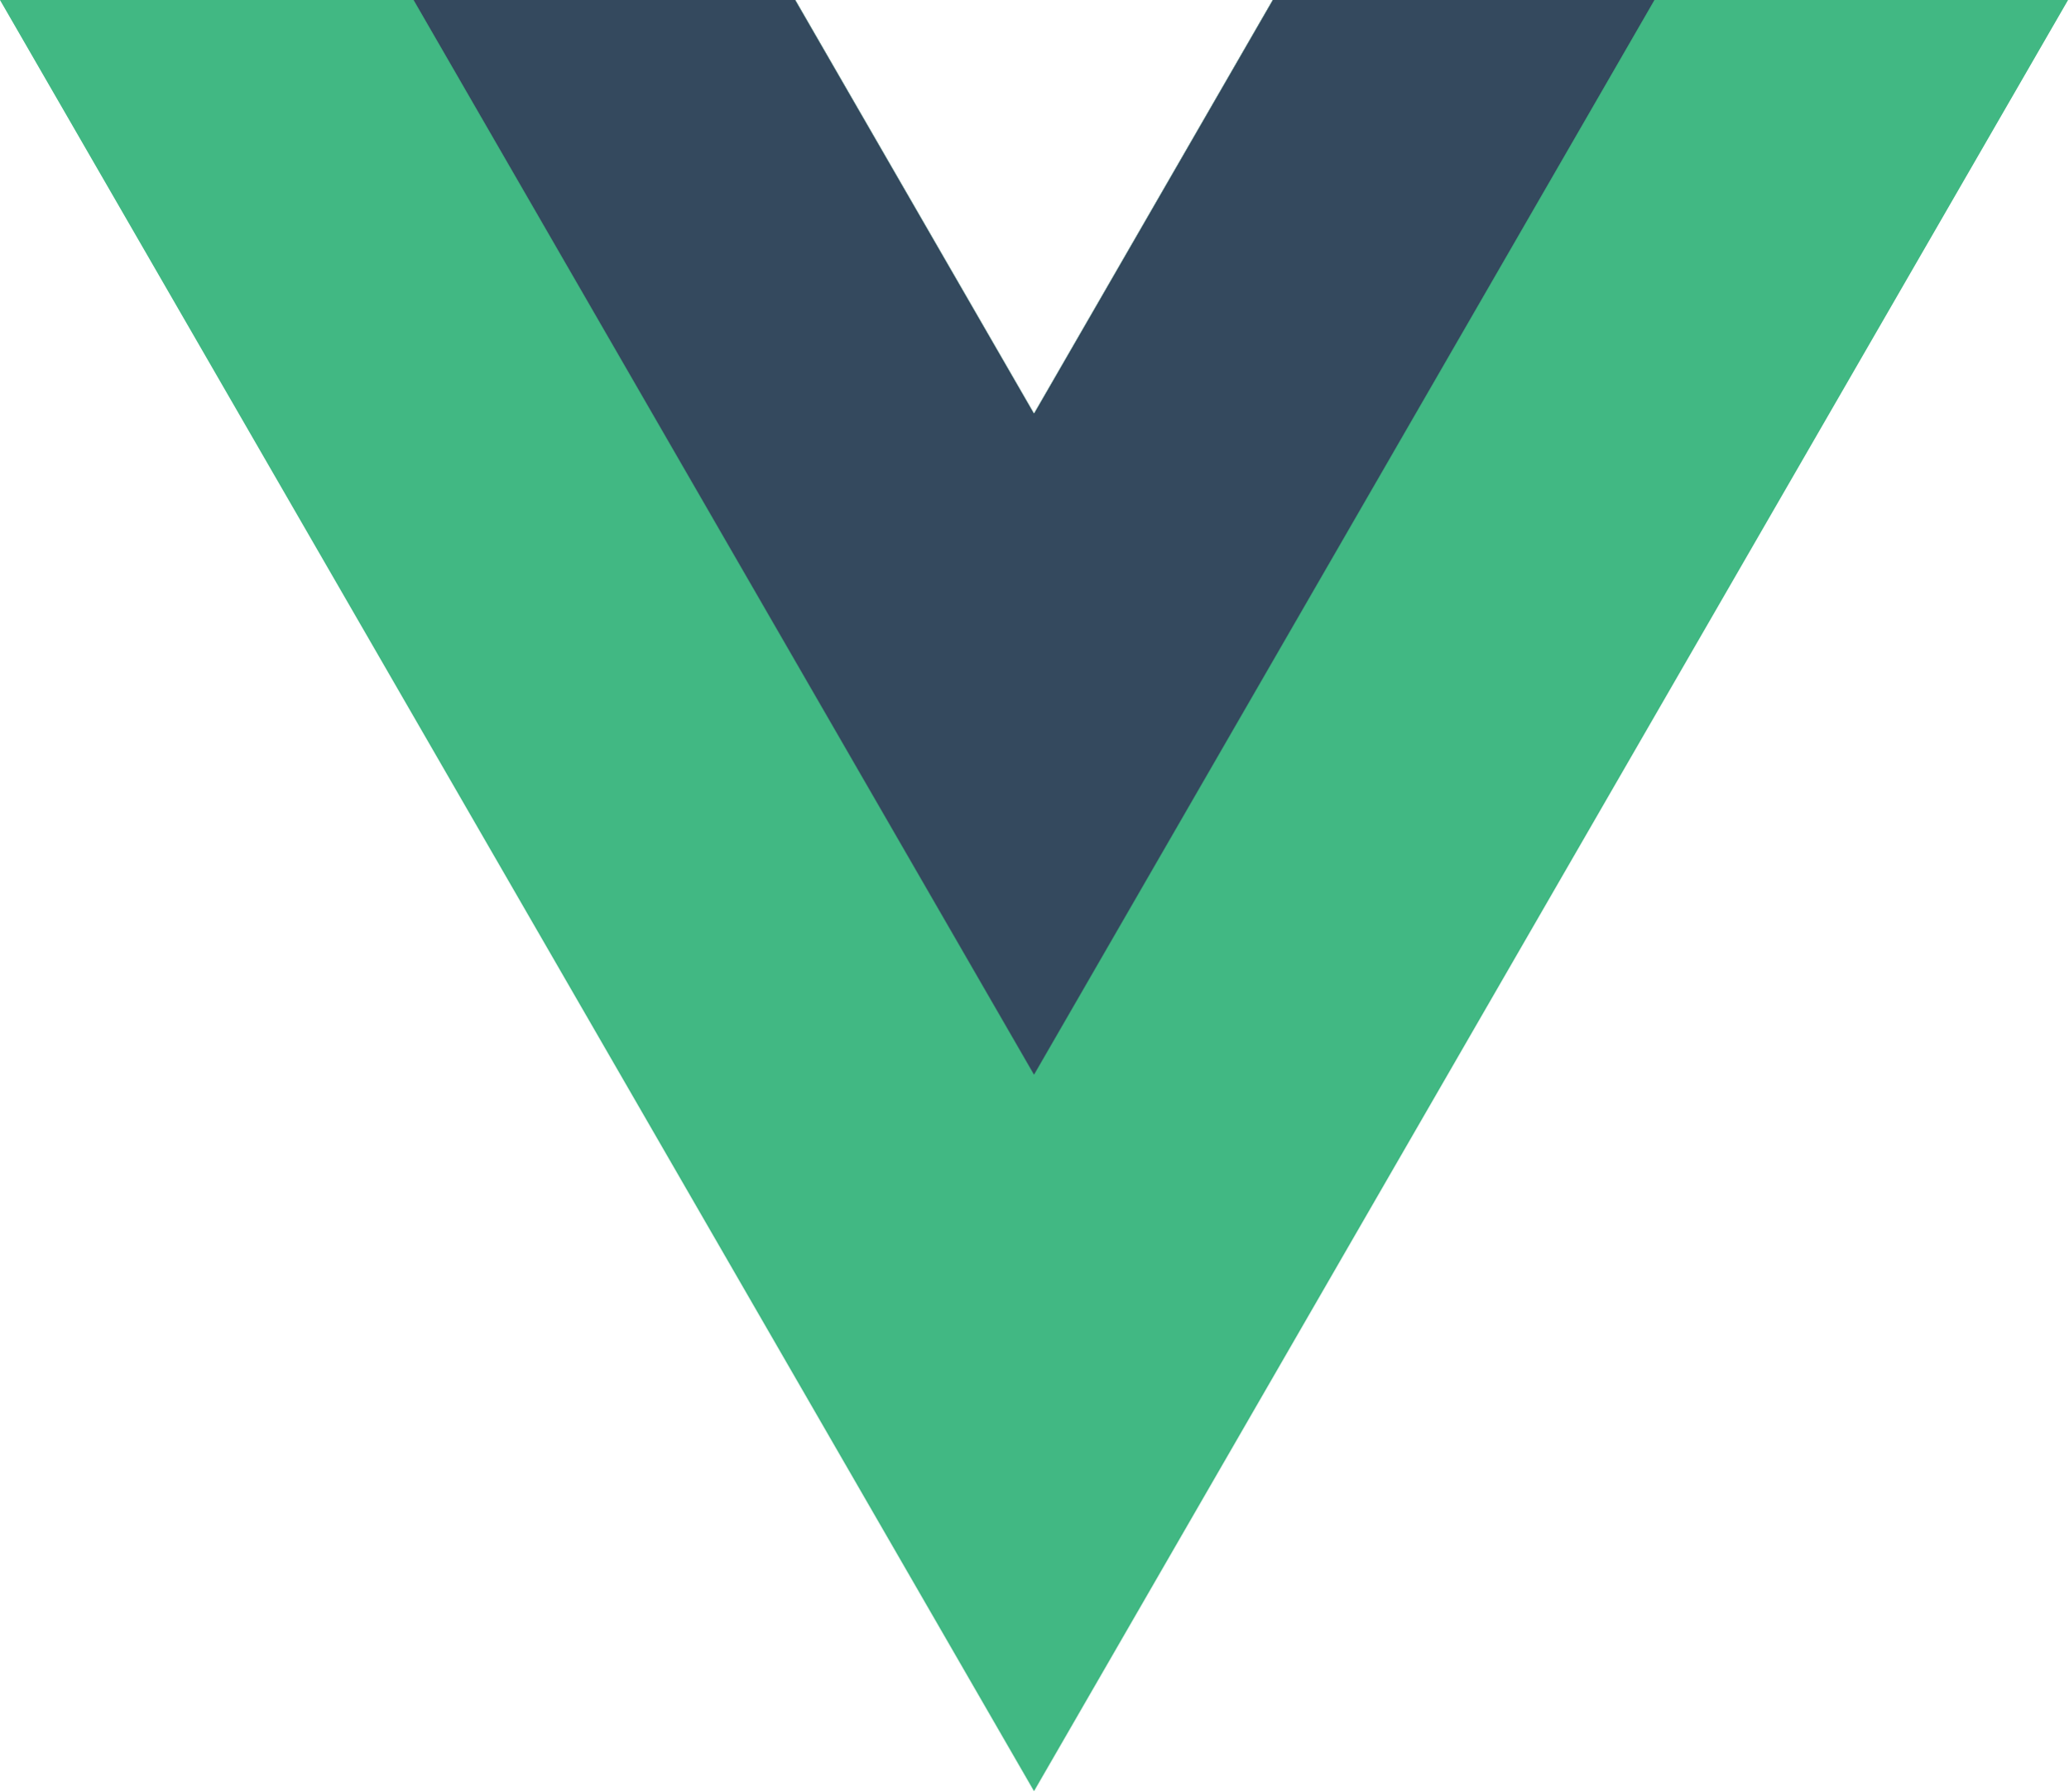
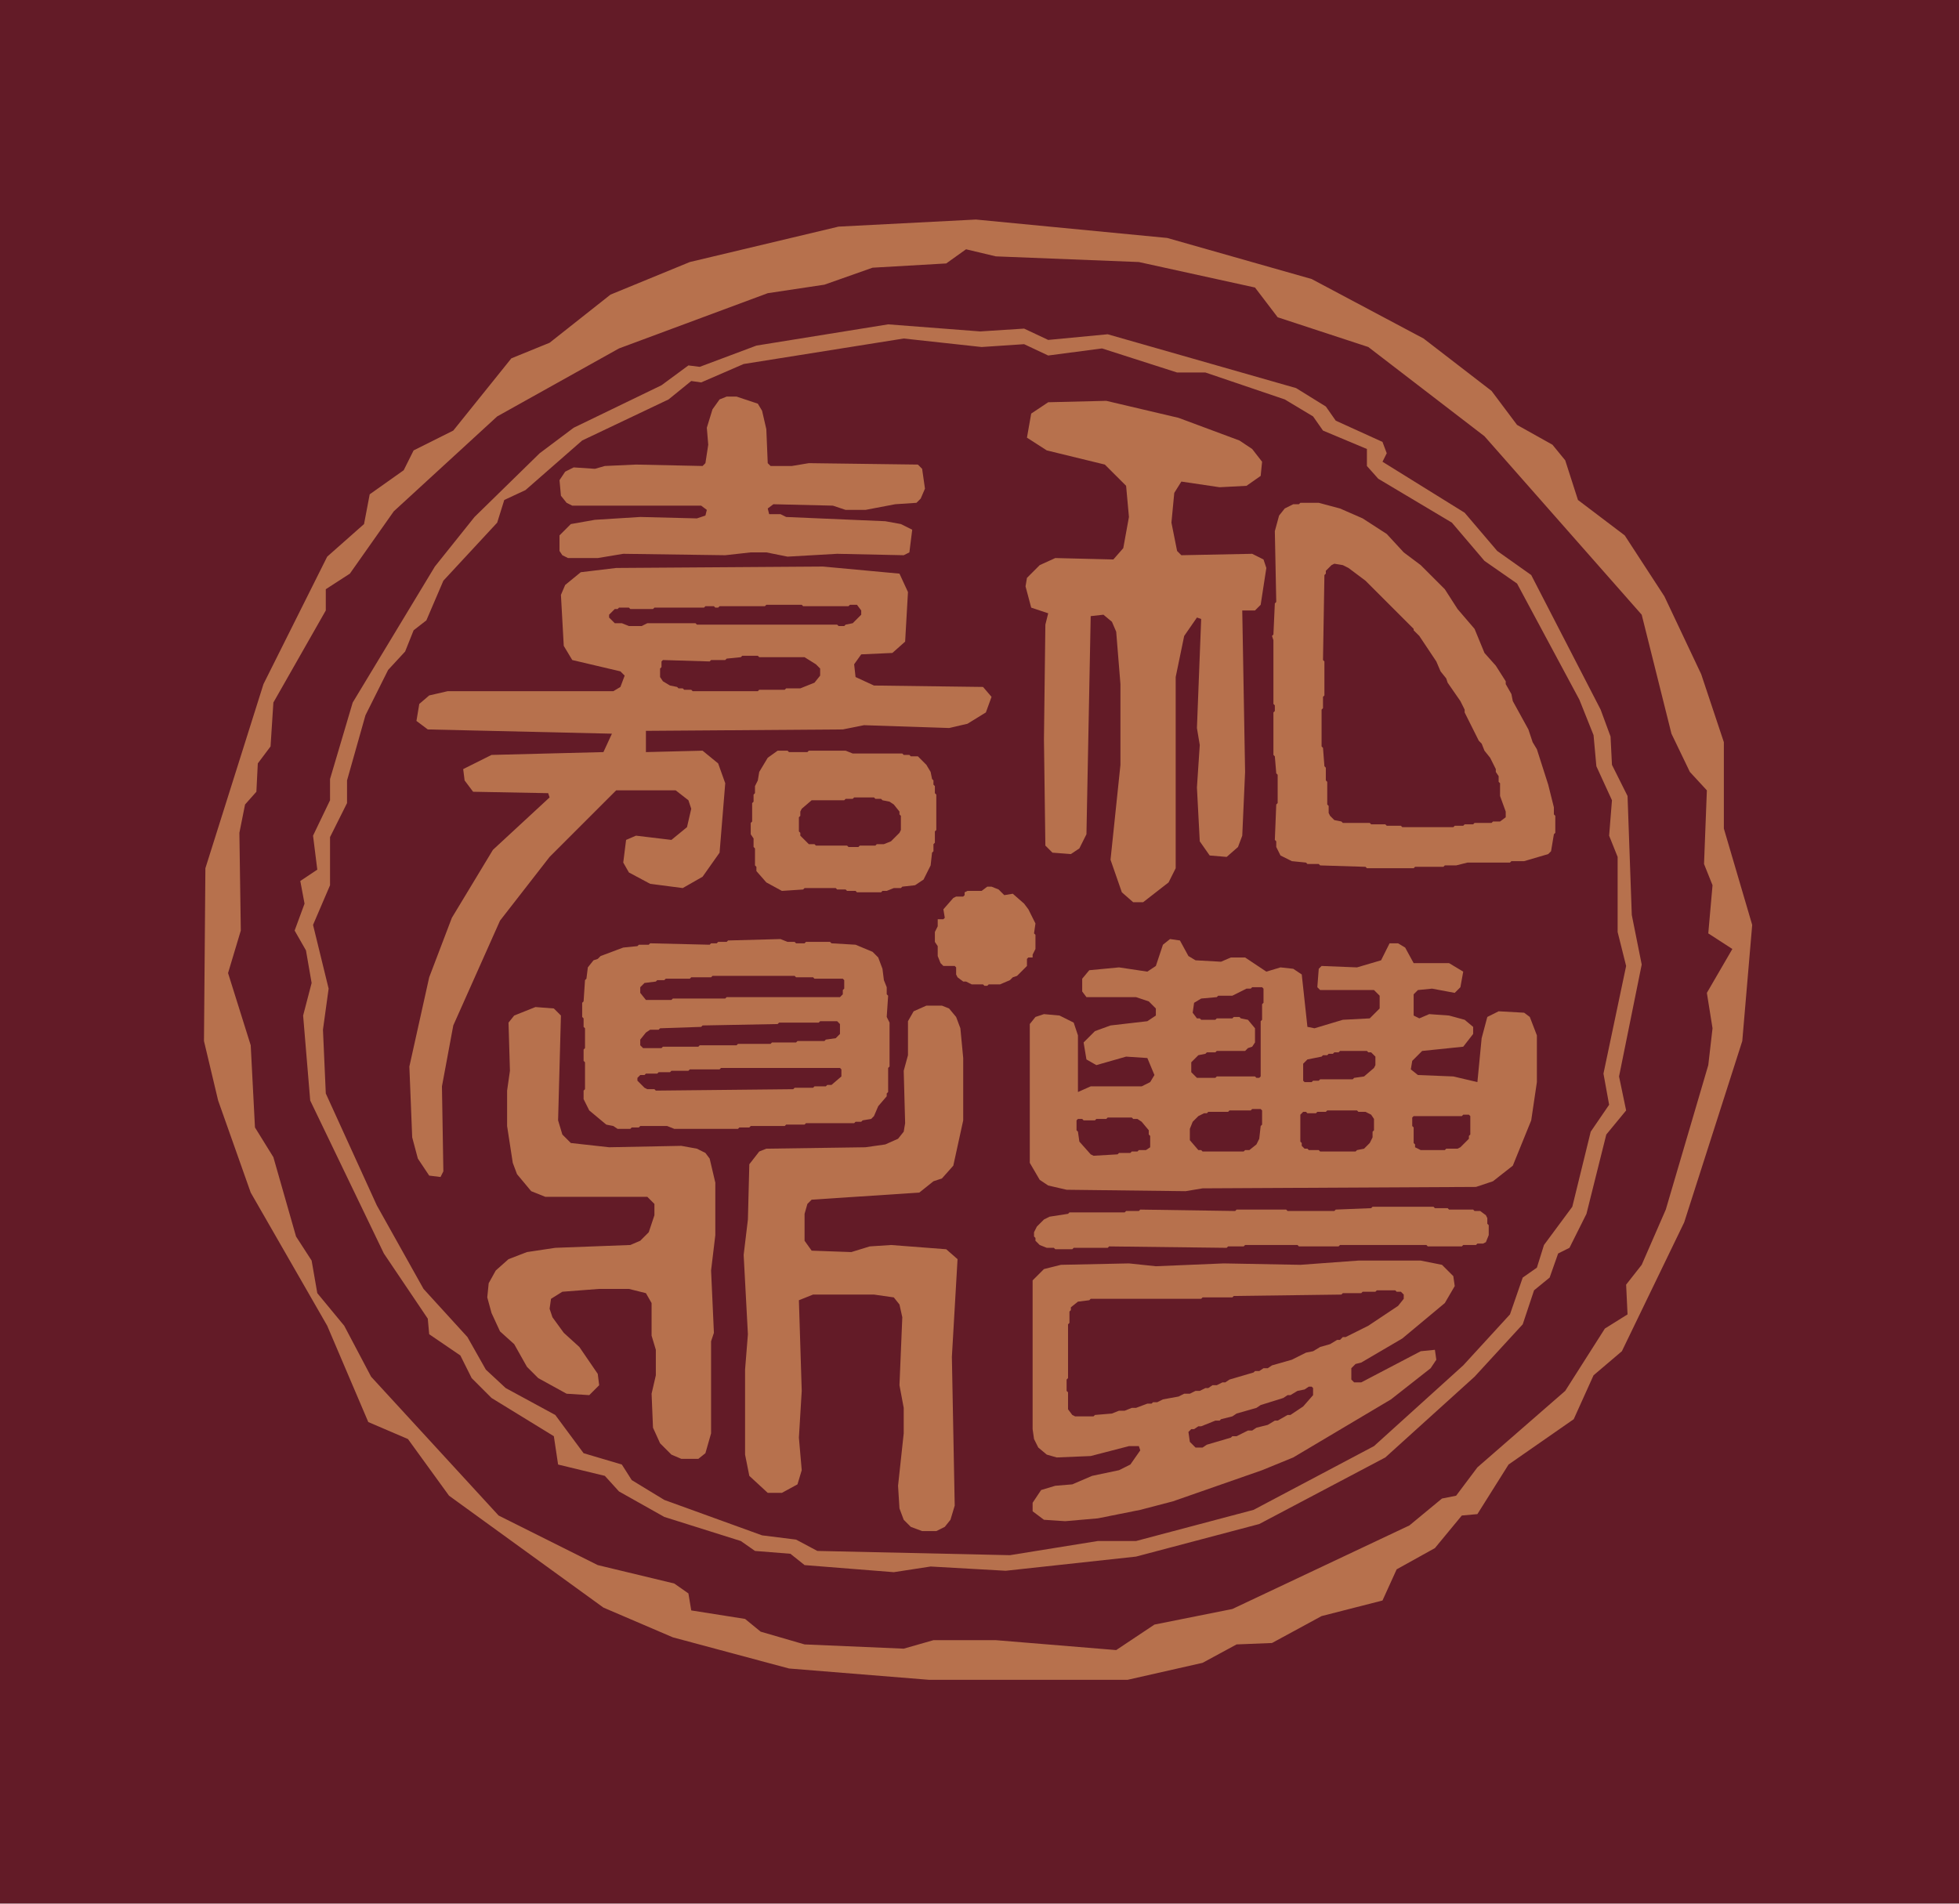
- <svg xmlns="http://www.w3.org/2000/svg" viewBox="0 0 261.76 226.69">
-   <path d="M161.096.001l-30.225 52.351L100.647.001H-.005l130.877 226.688L261.749.001z" fill="#41b883" />
-   <path d="M161.096.001l-30.225 52.351L100.647.001H52.346l78.526 136.01L209.398.001z" fill="#34495e" />
+ <svg xmlns="http://www.w3.org/2000/svg" width="1383" height="1344" viewBox="0 0 1383 1344">
+   <rect width="100%" height="100%" fill="#631b27" />
+   <path d="M 1026 901 L 1018 893 L 1003 890 L 959 890 L 918 893 L 864 892 L 816 894 L 797 892 L 749 893 L 737 896 L 729 904 L 729 1009 L 730 1016 L 733 1022 L 739 1027 L 746 1029 L 770 1028 L 797 1021 L 804 1021 L 805 1024 L 798 1034 L 790 1038 L 771 1042 L 757 1048 L 745 1049 L 735 1052 L 729 1061 L 729 1067 L 737 1073 L 752 1074 L 775 1072 L 805 1066 L 828 1060 L 891 1038 L 913 1029 L 982 988 L 1010 966 L 1014 960 L 1013 953 L 1003 954 L 961 976 L 956 976 L 954 974 L 954 966 L 957 963 L 961 962 L 990 945 L 1020 920 L 1027 908 Z M 927 980 L 927 985 L 920 993 L 911 999 L 909 999 L 902 1003 L 900 1003 L 895 1006 L 887 1008 L 884 1010 L 881 1010 L 873 1014 L 870 1014 L 869 1015 L 852 1020 L 849 1022 L 844 1022 L 840 1018 L 839 1011 L 841 1009 L 843 1009 L 846 1007 L 848 1007 L 858 1003 L 861 1003 L 862 1002 L 870 1000 L 873 998 L 887 994 L 890 992 L 906 987 L 909 985 L 911 985 L 916 982 L 921 981 L 924 979 L 926 979 Z M 991 914 L 991 917 L 987 922 L 966 936 L 950 944 L 948 944 L 946 946 L 944 946 L 939 949 L 932 951 L 927 954 L 922 955 L 912 960 L 898 964 L 895 966 L 892 966 L 889 968 L 886 968 L 885 969 L 868 974 L 865 976 L 863 976 L 859 978 L 856 978 L 853 980 L 851 980 L 847 982 L 844 982 L 840 984 L 836 984 L 832 986 L 821 988 L 817 990 L 814 990 L 813 991 L 810 991 L 802 994 L 799 994 L 794 996 L 790 996 L 785 998 L 773 999 L 772 1000 L 759 1000 L 757 999 L 754 995 L 754 983 L 753 982 L 753 974 L 754 973 L 754 935 L 755 934 L 755 926 L 756 925 L 756 923 L 761 919 L 769 918 L 770 917 L 848 917 L 849 916 L 870 916 L 871 915 L 947 914 L 948 913 L 961 913 L 962 912 L 971 912 L 972 911 L 985 911 L 986 912 L 989 912 Z M 1051 865 L 1050 864 L 1050 860 L 1049 858 L 1045 855 L 1041 855 L 1040 854 L 1023 854 L 1022 853 L 1013 853 L 1012 852 L 969 852 L 968 853 L 943 854 L 942 855 L 909 855 L 908 854 L 873 854 L 872 855 L 805 854 L 804 855 L 795 855 L 794 856 L 755 856 L 754 857 L 741 859 L 737 861 L 732 866 L 730 870 L 730 873 L 731 874 L 731 876 L 734 879 L 739 881 L 744 881 L 745 882 L 757 882 L 758 881 L 782 881 L 783 880 L 866 881 L 867 880 L 878 880 L 879 879 L 916 879 L 917 880 L 945 880 L 946 879 L 1007 879 L 1008 880 L 1032 880 L 1033 879 L 1042 879 L 1043 878 L 1047 878 L 1049 877 L 1051 872 Z M 363 717 L 359 722 L 360 756 L 358 770 L 358 795 L 362 821 L 365 829 L 375 841 L 385 845 L 457 845 L 462 850 L 462 858 L 458 870 L 452 876 L 445 879 L 392 881 L 372 884 L 359 889 L 350 897 L 345 906 L 344 916 L 347 927 L 353 940 L 363 949 L 372 965 L 380 973 L 400 984 L 416 985 L 423 978 L 422 970 L 409 951 L 398 941 L 390 930 L 388 924 L 389 917 L 397 912 L 423 910 L 444 910 L 456 913 L 460 920 L 460 943 L 463 953 L 463 971 L 460 984 L 461 1008 L 466 1019 L 474 1027 L 481 1030 L 493 1030 L 498 1026 L 502 1012 L 502 947 L 504 941 L 502 897 L 505 872 L 505 835 L 501 818 L 498 814 L 492 811 L 481 809 L 430 810 L 403 807 L 397 801 L 394 791 L 396 717 L 391 712 L 378 711 Z M 654 710 L 645 714 L 641 721 L 641 745 L 638 756 L 639 793 L 638 799 L 634 804 L 625 808 L 611 810 L 541 811 L 536 813 L 529 822 L 528 861 L 525 886 L 528 942 L 526 967 L 526 1027 L 529 1042 L 542 1054 L 552 1054 L 563 1048 L 566 1038 L 564 1015 L 566 982 L 564 918 L 574 914 L 617 914 L 631 916 L 635 921 L 637 930 L 635 978 L 638 994 L 638 1012 L 634 1049 L 635 1065 L 638 1073 L 643 1078 L 651 1081 L 661 1081 L 667 1078 L 671 1073 L 674 1063 L 672 958 L 676 889 L 668 882 L 629 879 L 614 880 L 601 884 L 573 883 L 568 876 L 568 857 L 570 850 L 573 847 L 649 842 L 659 834 L 665 832 L 673 823 L 680 791 L 680 747 L 678 726 L 675 718 L 670 712 L 665 710 Z M 727 723 L 727 821 L 734 833 L 740 837 L 753 840 L 837 841 L 849 839 L 1042 838 L 1054 834 L 1068 823 L 1081 791 L 1085 764 L 1085 731 L 1080 718 L 1076 715 L 1058 714 L 1050 718 L 1046 733 L 1043 764 L 1026 760 L 1001 759 L 996 755 L 997 749 L 1004 742 L 1033 739 L 1040 730 L 1040 725 L 1034 720 L 1023 717 L 1009 716 L 1002 719 L 998 717 L 998 702 L 1001 699 L 1011 698 L 1027 701 L 1031 697 L 1033 686 L 1023 680 L 998 680 L 992 669 L 987 666 L 981 666 L 975 678 L 958 683 L 933 682 L 931 684 L 930 697 L 932 699 L 970 699 L 974 703 L 974 712 L 967 719 L 948 720 L 928 726 L 923 725 L 919 688 L 913 684 L 904 683 L 894 686 L 879 676 L 869 676 L 862 679 L 844 678 L 839 675 L 833 664 L 826 663 L 821 667 L 816 682 L 810 686 L 790 683 L 769 685 L 764 691 L 764 700 L 767 704 L 802 704 L 811 707 L 816 712 L 816 717 L 810 721 L 784 724 L 773 728 L 765 736 L 767 748 L 774 752 L 795 746 L 810 747 L 815 759 L 812 764 L 806 767 L 770 767 L 761 771 L 761 731 L 758 722 L 748 717 L 737 716 L 731 718 Z M 760 791 L 761 790 L 764 790 L 765 791 L 773 791 L 774 790 L 781 790 L 782 789 L 799 789 L 800 790 L 803 790 L 806 792 L 811 798 L 811 801 L 812 802 L 812 810 L 809 812 L 804 812 L 803 813 L 799 813 L 798 814 L 790 814 L 789 815 L 772 816 L 770 815 L 762 806 L 761 799 L 760 798 Z M 1038 788 L 1038 801 L 1037 802 L 1037 804 L 1031 810 L 1029 811 L 1021 811 L 1020 812 L 1003 812 L 999 810 L 999 808 L 998 807 L 998 796 L 997 795 L 997 789 L 998 788 L 1032 788 L 1033 787 L 1037 787 Z M 918 787 L 920 785 L 922 785 L 923 786 L 929 786 L 930 785 L 936 785 L 937 784 L 958 784 L 959 785 L 964 785 L 968 787 L 970 790 L 970 798 L 969 799 L 969 803 L 967 807 L 963 811 L 958 812 L 957 813 L 932 813 L 931 812 L 924 812 L 923 811 L 921 811 L 919 809 L 919 807 L 918 806 Z M 891 784 L 891 794 L 890 795 L 889 804 L 887 808 L 882 812 L 879 812 L 878 813 L 849 813 L 848 812 L 846 812 L 840 805 L 840 797 L 842 792 L 846 788 L 850 786 L 852 786 L 853 785 L 867 785 L 868 784 L 883 784 L 884 783 L 890 783 Z M 971 746 L 971 752 L 970 754 L 963 760 L 956 761 L 955 762 L 932 762 L 931 763 L 927 763 L 926 764 L 921 764 L 920 763 L 920 751 L 923 748 L 933 746 L 934 745 L 937 745 L 938 744 L 941 744 L 942 743 L 945 743 L 946 742 L 965 742 L 966 743 L 968 743 Z M 891 697 L 892 698 L 892 708 L 891 709 L 891 720 L 890 721 L 890 760 L 889 761 L 887 761 L 886 760 L 859 760 L 858 761 L 845 761 L 841 757 L 841 750 L 846 745 L 851 744 L 852 743 L 858 743 L 859 742 L 879 742 L 881 740 L 884 739 L 886 736 L 886 726 L 881 720 L 876 719 L 875 718 L 871 718 L 870 719 L 859 719 L 858 720 L 848 720 L 847 719 L 845 719 L 842 715 L 843 708 L 848 705 L 859 704 L 860 703 L 870 703 L 880 698 L 883 698 L 884 697 Z M 620 676 L 616 672 L 604 667 L 587 666 L 586 665 L 569 665 L 568 666 L 562 666 L 561 665 L 556 665 L 551 663 L 514 664 L 513 665 L 507 665 L 506 666 L 502 666 L 501 667 L 459 666 L 458 667 L 451 667 L 450 668 L 440 669 L 424 675 L 422 677 L 419 678 L 415 683 L 414 691 L 413 692 L 412 707 L 411 708 L 411 718 L 412 719 L 412 725 L 413 726 L 413 740 L 412 741 L 412 749 L 413 750 L 413 769 L 412 770 L 412 776 L 416 784 L 428 794 L 433 795 L 436 797 L 445 797 L 446 796 L 451 796 L 452 795 L 471 795 L 476 797 L 521 797 L 522 796 L 529 796 L 530 795 L 554 795 L 555 794 L 568 794 L 569 793 L 603 793 L 604 792 L 608 792 L 609 791 L 615 790 L 617 788 L 620 781 L 626 774 L 626 772 L 627 771 L 627 754 L 628 753 L 628 722 L 626 718 L 627 703 L 626 702 L 626 697 L 624 692 L 623 684 Z M 450 763 L 450 761 L 452 759 L 455 759 L 456 758 L 464 758 L 465 757 L 473 757 L 474 756 L 486 756 L 487 755 L 508 755 L 509 754 L 593 754 L 594 755 L 594 760 L 587 766 L 584 766 L 583 767 L 575 767 L 574 768 L 561 768 L 560 769 L 463 770 L 462 769 L 457 769 L 455 768 Z M 593 723 L 593 730 L 590 733 L 583 734 L 582 735 L 563 735 L 562 736 L 545 736 L 544 737 L 521 737 L 520 738 L 494 738 L 493 739 L 468 739 L 467 740 L 454 740 L 452 738 L 452 734 L 456 729 L 459 727 L 465 727 L 466 726 L 495 725 L 496 724 L 549 723 L 550 722 L 578 722 L 579 721 L 591 721 Z M 452 701 L 452 697 L 455 694 L 463 693 L 464 692 L 469 692 L 470 691 L 487 691 L 488 690 L 502 690 L 503 689 L 561 689 L 562 690 L 574 690 L 575 691 L 595 691 L 596 692 L 596 698 L 595 699 L 595 702 L 593 704 L 513 704 L 512 705 L 475 705 L 474 706 L 456 706 Z M 700 626 L 697 626 L 693 629 L 683 629 L 681 630 L 681 632 L 680 633 L 675 633 L 673 634 L 666 642 L 667 648 L 666 649 L 662 649 L 662 654 L 660 658 L 660 665 L 662 668 L 662 675 L 664 680 L 666 682 L 674 682 L 675 683 L 675 688 L 676 690 L 680 693 L 682 693 L 686 695 L 694 695 L 695 696 L 697 696 L 698 695 L 706 695 L 713 692 L 715 690 L 718 689 L 725 682 L 725 677 L 726 676 L 729 676 L 729 674 L 731 670 L 731 660 L 730 659 L 731 652 L 726 642 L 723 638 L 715 631 L 709 632 L 705 628 Z M 542 535 L 536 545 L 535 551 L 533 555 L 533 560 L 532 561 L 532 566 L 531 567 L 531 580 L 530 581 L 530 589 L 532 592 L 532 598 L 533 599 L 533 611 L 534 612 L 534 615 L 541 623 L 552 629 L 567 628 L 568 627 L 590 627 L 591 628 L 597 628 L 598 629 L 604 629 L 605 630 L 622 630 L 623 629 L 626 629 L 631 627 L 636 627 L 637 626 L 646 625 L 652 621 L 657 611 L 658 602 L 659 601 L 659 596 L 660 595 L 660 587 L 661 586 L 661 561 L 660 560 L 660 555 L 659 554 L 659 551 L 658 550 L 657 545 L 654 540 L 648 534 L 643 534 L 642 533 L 638 533 L 637 532 L 602 532 L 597 530 L 571 530 L 570 531 L 557 531 L 556 530 L 549 530 Z M 636 576 L 636 586 L 635 588 L 629 594 L 624 596 L 619 596 L 618 597 L 607 597 L 606 598 L 599 598 L 598 597 L 576 597 L 575 596 L 571 596 L 565 590 L 565 588 L 564 587 L 564 577 L 565 576 L 565 573 L 566 571 L 573 565 L 596 565 L 597 564 L 602 564 L 603 563 L 617 563 L 618 564 L 622 564 L 623 565 L 628 566 L 631 568 L 635 573 L 635 575 Z M 635 405 L 581 400 L 435 401 L 410 404 L 399 413 L 396 420 L 398 456 L 404 466 L 438 474 L 441 477 L 438 485 L 433 488 L 316 488 L 303 491 L 296 497 L 294 509 L 302 515 L 432 518 L 426 531 L 347 533 L 327 543 L 328 551 L 334 559 L 387 560 L 388 563 L 348 600 L 319 648 L 303 690 L 289 753 L 291 803 L 295 818 L 303 830 L 311 831 L 313 827 L 312 767 L 320 724 L 353 650 L 388 605 L 435 558 L 477 558 L 486 565 L 488 571 L 485 584 L 474 593 L 449 590 L 442 593 L 440 609 L 444 616 L 459 624 L 482 627 L 496 619 L 508 602 L 512 553 L 507 539 L 496 530 L 456 531 L 456 516 L 595 515 L 610 512 L 670 514 L 683 511 L 696 503 L 700 492 L 694 485 L 617 484 L 604 478 L 603 469 L 608 462 L 630 461 L 639 453 L 641 418 Z M 579 472 L 579 477 L 575 482 L 565 486 L 555 486 L 554 487 L 536 487 L 535 488 L 489 488 L 488 487 L 483 487 L 482 486 L 479 486 L 478 485 L 473 484 L 468 481 L 466 478 L 466 472 L 467 471 L 467 467 L 468 466 L 501 467 L 502 466 L 512 466 L 513 465 L 523 464 L 524 463 L 535 463 L 536 464 L 568 464 L 576 469 Z M 608 431 L 608 434 L 602 440 L 597 441 L 596 442 L 592 442 L 591 441 L 492 441 L 491 440 L 457 440 L 453 442 L 444 442 L 439 440 L 434 440 L 430 436 L 430 434 L 434 430 L 436 430 L 437 429 L 444 429 L 445 430 L 461 430 L 462 429 L 497 429 L 498 428 L 504 428 L 505 429 L 507 429 L 508 428 L 540 428 L 541 427 L 566 427 L 567 428 L 599 428 L 600 427 L 605 427 Z M 907 359 L 903 364 L 900 375 L 901 425 L 900 426 L 899 448 L 898 449 L 899 452 L 899 497 L 900 498 L 900 502 L 899 503 L 899 533 L 900 534 L 901 546 L 902 547 L 902 567 L 901 568 L 900 593 L 901 594 L 901 598 L 904 604 L 912 608 L 922 609 L 923 610 L 931 610 L 932 611 L 964 612 L 965 613 L 998 613 L 999 612 L 1019 612 L 1020 611 L 1028 611 L 1036 609 L 1066 609 L 1067 608 L 1076 608 L 1093 603 L 1095 601 L 1097 589 L 1098 588 L 1098 576 L 1097 575 L 1097 570 L 1093 554 L 1085 529 L 1082 524 L 1079 515 L 1068 495 L 1067 490 L 1063 483 L 1063 481 L 1056 470 L 1048 461 L 1041 444 L 1029 430 L 1020 416 L 1003 399 L 991 390 L 979 377 L 962 366 L 946 359 L 931 355 L 918 355 L 917 356 L 913 356 Z M 940 399 L 942 398 L 948 399 L 952 401 L 964 410 L 998 444 L 998 445 L 1002 449 L 1014 467 L 1017 474 L 1021 479 L 1022 482 L 1031 495 L 1034 501 L 1034 503 L 1044 523 L 1046 525 L 1048 530 L 1052 535 L 1056 543 L 1056 545 L 1058 548 L 1058 552 L 1059 553 L 1059 562 L 1063 573 L 1063 577 L 1059 580 L 1054 580 L 1053 581 L 1041 581 L 1040 582 L 1034 582 L 1033 583 L 1027 583 L 1026 584 L 990 584 L 989 583 L 979 583 L 978 582 L 968 582 L 967 581 L 948 581 L 947 580 L 942 579 L 939 576 L 938 574 L 938 569 L 937 568 L 937 552 L 936 551 L 936 542 L 935 541 L 934 528 L 933 527 L 933 501 L 934 500 L 934 492 L 935 491 L 935 467 L 934 466 L 935 406 L 936 405 L 936 403 Z M 740 284 L 728 292 L 725 309 L 739 318 L 780 328 L 795 343 L 797 365 L 793 387 L 786 395 L 745 394 L 734 399 L 725 408 L 724 414 L 728 429 L 740 433 L 738 441 L 737 522 L 738 597 L 743 602 L 756 603 L 762 599 L 767 589 L 770 435 L 779 434 L 785 439 L 788 446 L 791 483 L 791 540 L 784 607 L 792 630 L 800 637 L 807 637 L 825 623 L 830 613 L 830 478 L 836 449 L 845 436 L 848 437 L 845 514 L 847 526 L 845 556 L 847 594 L 854 604 L 866 605 L 874 598 L 877 590 L 879 545 L 877 431 L 886 431 L 890 427 L 894 401 L 892 395 L 884 391 L 834 392 L 831 389 L 827 369 L 829 348 L 834 340 L 861 344 L 880 343 L 890 336 L 891 326 L 884 317 L 875 311 L 832 295 L 781 283 Z M 395 339 L 396 350 L 400 355 L 404 357 L 495 357 L 499 360 L 498 364 L 492 366 L 452 365 L 420 367 L 403 370 L 395 378 L 395 389 L 397 392 L 401 394 L 422 394 L 440 391 L 512 392 L 530 390 L 541 390 L 556 393 L 591 391 L 638 392 L 642 390 L 644 374 L 636 370 L 625 368 L 555 365 L 551 363 L 543 363 L 542 359 L 546 356 L 588 357 L 597 360 L 611 360 L 632 356 L 647 355 L 650 352 L 653 345 L 651 331 L 648 328 L 571 327 L 559 329 L 544 329 L 542 327 L 541 303 L 538 290 L 535 285 L 520 280 L 513 280 L 508 282 L 503 289 L 499 302 L 500 314 L 498 327 L 496 329 L 449 328 L 427 329 L 420 331 L 405 330 L 399 333 Z M 486 258 L 467 272 L 405 302 L 381 320 L 335 365 L 307 400 L 249 496 L 233 550 L 233 565 L 221 590 L 224 614 L 212 622 L 215 638 L 208 657 L 216 671 L 220 694 L 214 717 L 219 777 L 271 885 L 302 931 L 303 942 L 325 957 L 333 973 L 347 987 L 391 1014 L 394 1034 L 427 1042 L 437 1053 L 469 1071 L 523 1088 L 533 1095 L 558 1097 L 568 1105 L 631 1110 L 657 1106 L 710 1109 L 802 1099 L 889 1076 L 978 1029 L 1041 972 L 1075 935 L 1083 911 L 1094 902 L 1100 885 L 1108 881 L 1120 857 L 1134 801 L 1148 784 L 1143 760 L 1159 681 L 1152 646 L 1149 562 L 1138 540 L 1137 520 L 1130 501 L 1081 406 L 1057 389 L 1034 362 L 976 326 L 979 320 L 976 312 L 943 297 L 936 287 L 915 274 L 782 236 L 740 240 L 723 232 L 692 234 L 627 229 L 534 244 L 494 259 Z M 488 269 L 495 270 L 525 257 L 638 239 L 693 245 L 723 243 L 740 251 L 778 246 L 831 263 L 851 263 L 907 282 L 927 294 L 934 304 L 965 317 L 965 329 L 973 338 L 1025 369 L 1048 396 L 1071 412 L 1115 494 L 1125 519 L 1127 541 L 1138 565 L 1136 590 L 1142 605 L 1142 658 L 1148 682 L 1132 758 L 1136 780 L 1123 799 L 1110 852 L 1090 879 L 1085 895 L 1075 902 L 1066 928 L 1033 964 L 970 1021 L 885 1066 L 802 1088 L 775 1088 L 713 1098 L 577 1095 L 562 1087 L 538 1084 L 469 1059 L 446 1045 L 439 1034 L 412 1026 L 392 999 L 357 980 L 343 967 L 330 944 L 299 910 L 266 851 L 230 772 L 228 727 L 232 698 L 221 653 L 233 625 L 233 591 L 245 567 L 245 551 L 258 505 L 274 473 L 286 460 L 292 445 L 301 438 L 313 410 L 351 369 L 356 353 L 371 346 L 411 311 L 472 282 Z M 487 185 L 431 208 L 388 242 L 361 253 L 320 304 L 292 318 L 285 332 L 261 349 L 257 370 L 231 393 L 186 483 L 145 613 L 144 735 L 154 777 L 177 842 L 231 936 L 260 1004 L 288 1016 L 317 1056 L 426 1135 L 475 1156 L 557 1178 L 656 1186 L 796 1186 L 849 1174 L 873 1161 L 898 1160 L 933 1141 L 976 1130 L 986 1108 L 1013 1093 L 1032 1070 L 1043 1069 L 1065 1034 L 1111 1002 L 1125 971 L 1145 954 L 1189 863 L 1230 735 L 1237 653 L 1217 585 L 1217 524 L 1201 476 L 1175 421 L 1147 378 L 1114 353 L 1105 325 L 1096 314 L 1071 300 L 1053 276 L 1005 239 L 926 197 L 824 168 L 689 155 L 592 160 Z M 682 176 L 703 181 L 804 185 L 886 203 L 902 224 L 966 245 L 1048 308 L 1159 434 L 1180 518 L 1193 545 L 1205 558 L 1203 610 L 1209 625 L 1206 659 L 1223 670 L 1205 701 L 1209 726 L 1206 752 L 1176 854 L 1159 893 L 1148 907 L 1149 928 L 1133 938 L 1105 982 L 1043 1036 L 1028 1056 L 1018 1058 L 995 1077 L 870 1136 L 815 1147 L 788 1165 L 703 1158 L 659 1158 L 638 1164 L 568 1161 L 537 1152 L 526 1143 L 488 1137 L 486 1125 L 476 1118 L 422 1105 L 352 1070 L 262 972 L 243 936 L 224 913 L 220 890 L 209 873 L 193 817 L 180 796 L 177 738 L 161 687 L 170 657 L 169 588 L 173 568 L 181 559 L 182 539 L 191 527 L 193 496 L 230 431 L 230 416 L 247 405 L 278 361 L 351 294 L 437 246 L 542 207 L 582 201 L 616 189 L 668 186 Z" fill="#b7714d" fill-rule="evenodd" />
</svg>
